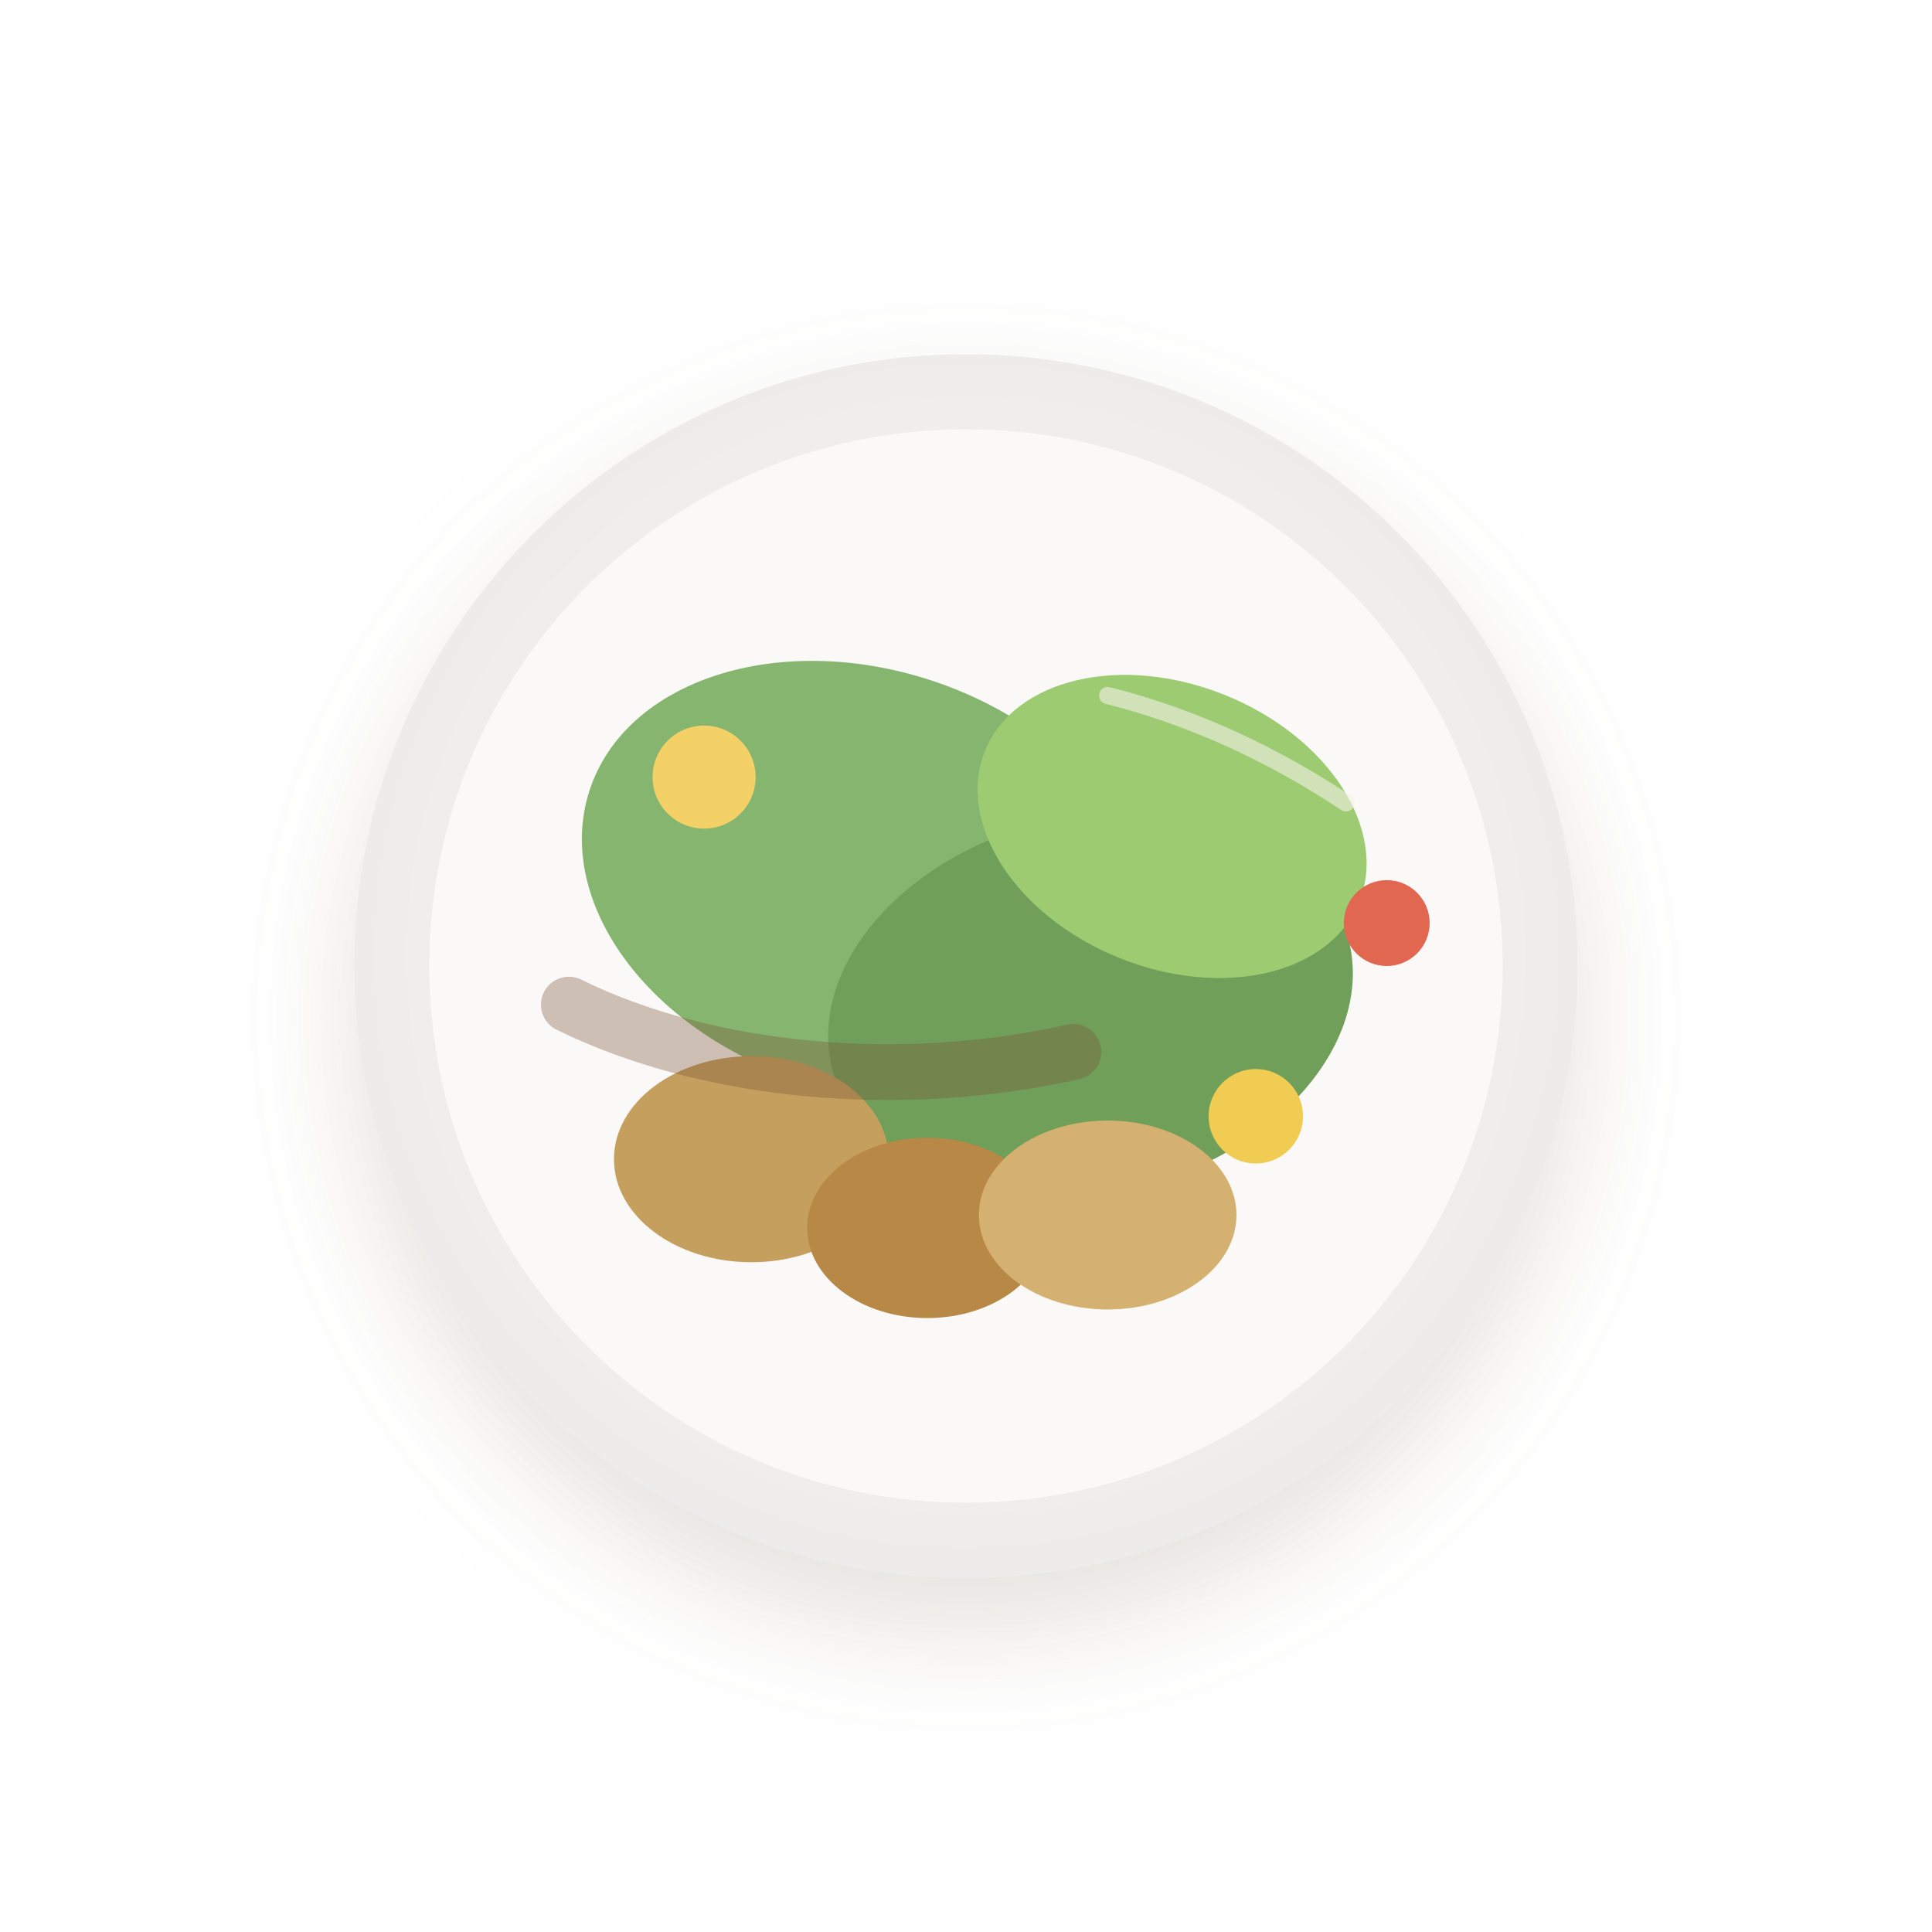
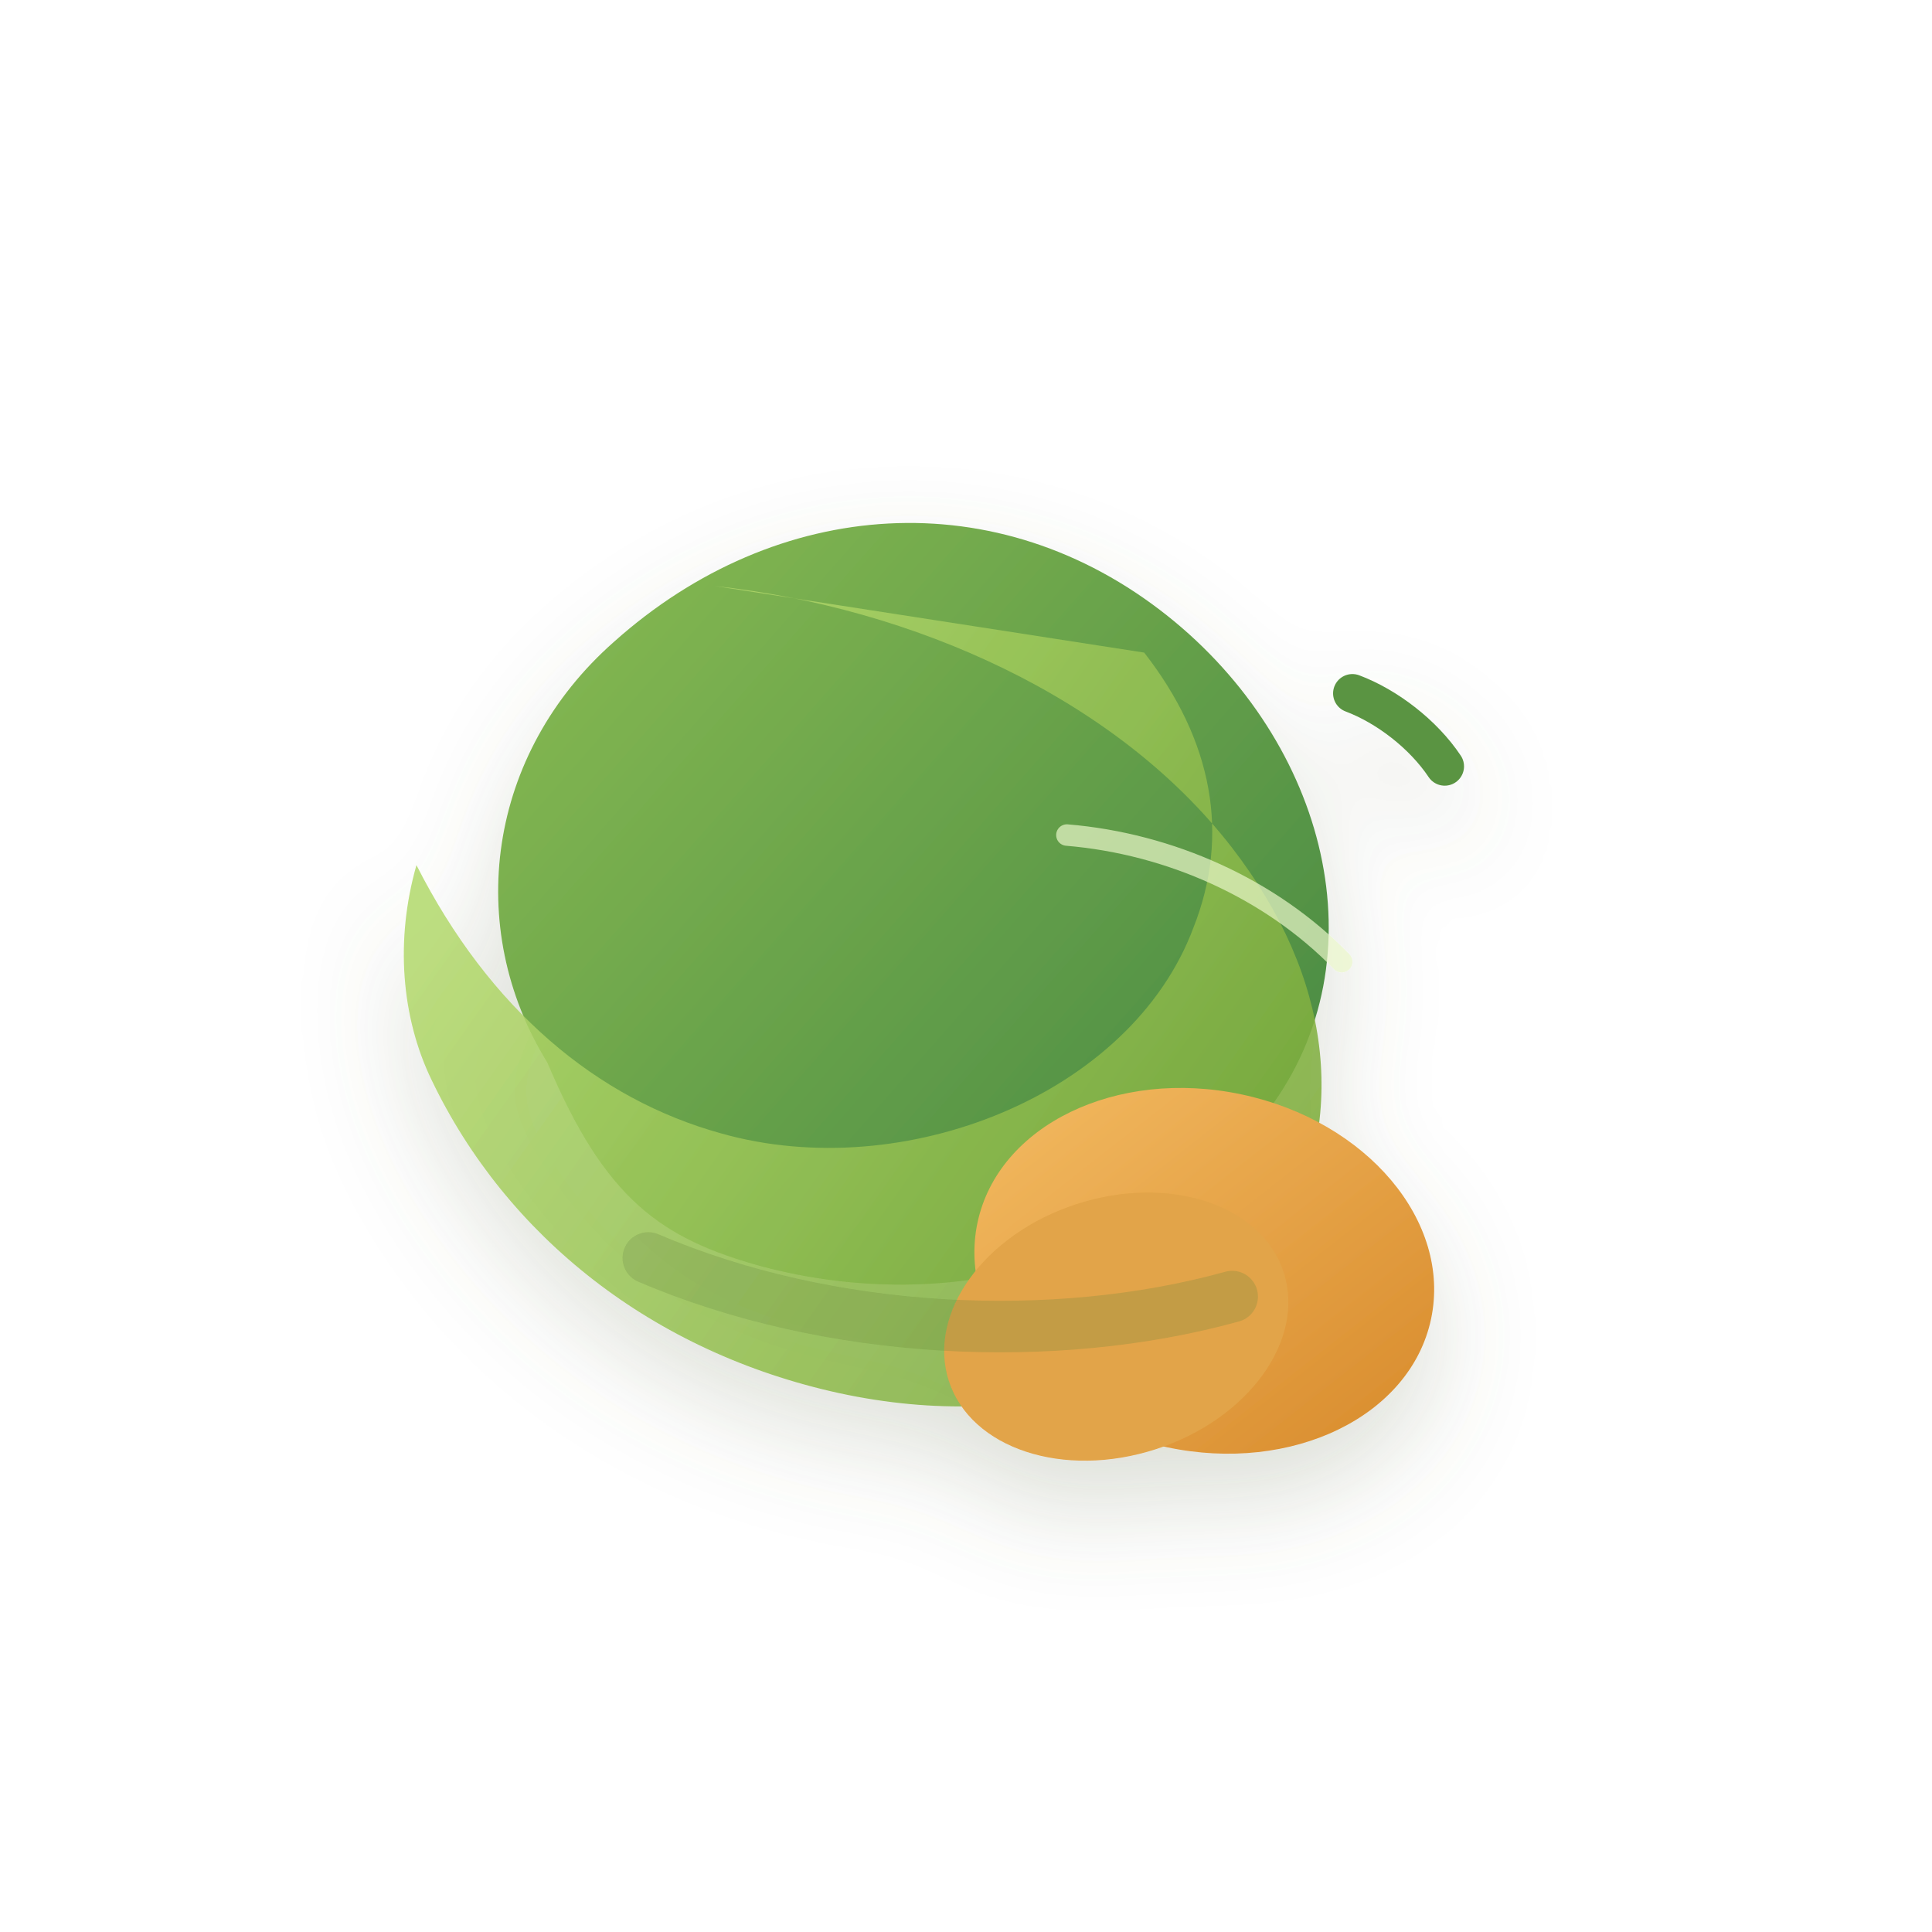
<svg xmlns="http://www.w3.org/2000/svg" width="900" height="900" viewBox="0 0 900 900" fill="none">
  <defs>
-     <radialGradient id="plate2" cx="0" cy="0" r="1" gradientUnits="userSpaceOnUse" gradientTransform="translate(450 445) rotate(90) scale(360)">
-       <stop stop-color="#ffffff" />
-       <stop offset="1" stop-color="#e9e7e5" />
-     </radialGradient>
-     <filter id="shadow2" x="80" y="90" width="740" height="740" filterUnits="userSpaceOnUse" color-interpolation-filters="sRGB">
-       <feDropShadow dx="0" dy="24" stdDeviation="26" flood-color="#998a7b" flood-opacity="0.25" />
+     <filter id="shadow" x="120" y="150" width="670" height="600" filterUnits="userSpaceOnUse" color-interpolation-filters="sRGB">
+       <feDropShadow dx="0" dy="22" stdDeviation="24" flood-color="#63704A" flood-opacity="0.22" />
    </filter>
+     <linearGradient id="green1" x1="235" y1="300" x2="530" y2="560" gradientUnits="userSpaceOnUse">
+       <stop stop-color="#85B852" />
+       <stop offset="1" stop-color="#4F8F44" />
+     </linearGradient>
+     <linearGradient id="green2" x1="310" y1="280" x2="650" y2="520" gradientUnits="userSpaceOnUse">
+       <stop stop-color="#B3D96D" />
+       <stop offset="1" stop-color="#79A93A" />
+     </linearGradient>
+     <linearGradient id="fritter" x1="440" y1="500" x2="655" y2="680" gradientUnits="userSpaceOnUse">
+       <stop stop-color="#F5BE66" />
+       <stop offset="1" stop-color="#D88B2C" />
+     </linearGradient>
  </defs>
-   <g filter="url(#shadow2)">
-     <circle cx="450" cy="450" r="285" fill="url(#plate2)" />
-     <circle cx="450" cy="450" r="250" fill="#FBF9F8" />
+   <g filter="url(#shadow)">
+     <path d="M255 495c-39-63-28-144 31-196 76-68 179-75 258-12 74 59 100 159 47 230-55 72-149 96-236 73-47-13-73-31-100-95Z" fill="url(#green1)" />
+     <path d="M333 273c92 10 187 52 241 122 47 61 53 125 24 180-36 68-119 93-207 74-87-19-155-73-190-146-14-29-17-65-7-100 34 67 84 109 142 125 85 24 191-18 220-96 17-43 9-87-23-128Z" fill="url(#green2)" opacity="0.86" />
+     <ellipse cx="561" cy="592" rx="108" ry="84" transform="rotate(12 561 592)" fill="url(#fritter)" />
+     <ellipse cx="520" cy="618" rx="82" ry="60" transform="rotate(-18 520 618)" fill="#E2A448" />
+     <path d="M497 389c48 4 95 25 128 59" stroke="#E9F7C9" stroke-width="10" stroke-linecap="round" opacity="0.7" />
+     <path d="M302 586c84 36 189 41 272 18" stroke="#5F823B" stroke-width="24" stroke-linecap="round" opacity="0.24" />
+     <path d="M630 323c16 6 33 19 43 34" stroke="#5A9443" stroke-width="18" stroke-linecap="round" />
  </g>
-   <ellipse cx="403" cy="410" rx="135" ry="98" transform="rotate(18 403 410)" fill="#85b56e" />
-   <ellipse cx="508" cy="468" rx="124" ry="88" transform="rotate(-14 508 468)" fill="#709f59" />
-   <ellipse cx="546" cy="385" rx="94" ry="66" transform="rotate(22 546 385)" fill="#9ccb71" />
-   <ellipse cx="350" cy="540" rx="64" ry="48" fill="#c59f5d" />
-   <ellipse cx="432" cy="572" rx="56" ry="42" fill="#b88846" />
-   <ellipse cx="516" cy="566" rx="60" ry="44" fill="#d5b171" />
-   <circle cx="328" cy="362" r="24" fill="#f4d166" />
-   <circle cx="585" cy="520" r="22" fill="#f1cc52" />
-   <circle cx="646" cy="430" r="20" fill="#e26751" />
-   <path d="M265 468c65 32 155 40 235 22" stroke="#785334" stroke-width="26" stroke-linecap="round" opacity="0.35" />
-   <path d="M516 324c40 10 78 28 111 50" stroke="#f6f1e8" stroke-width="8" stroke-linecap="round" opacity="0.6" />
</svg>
